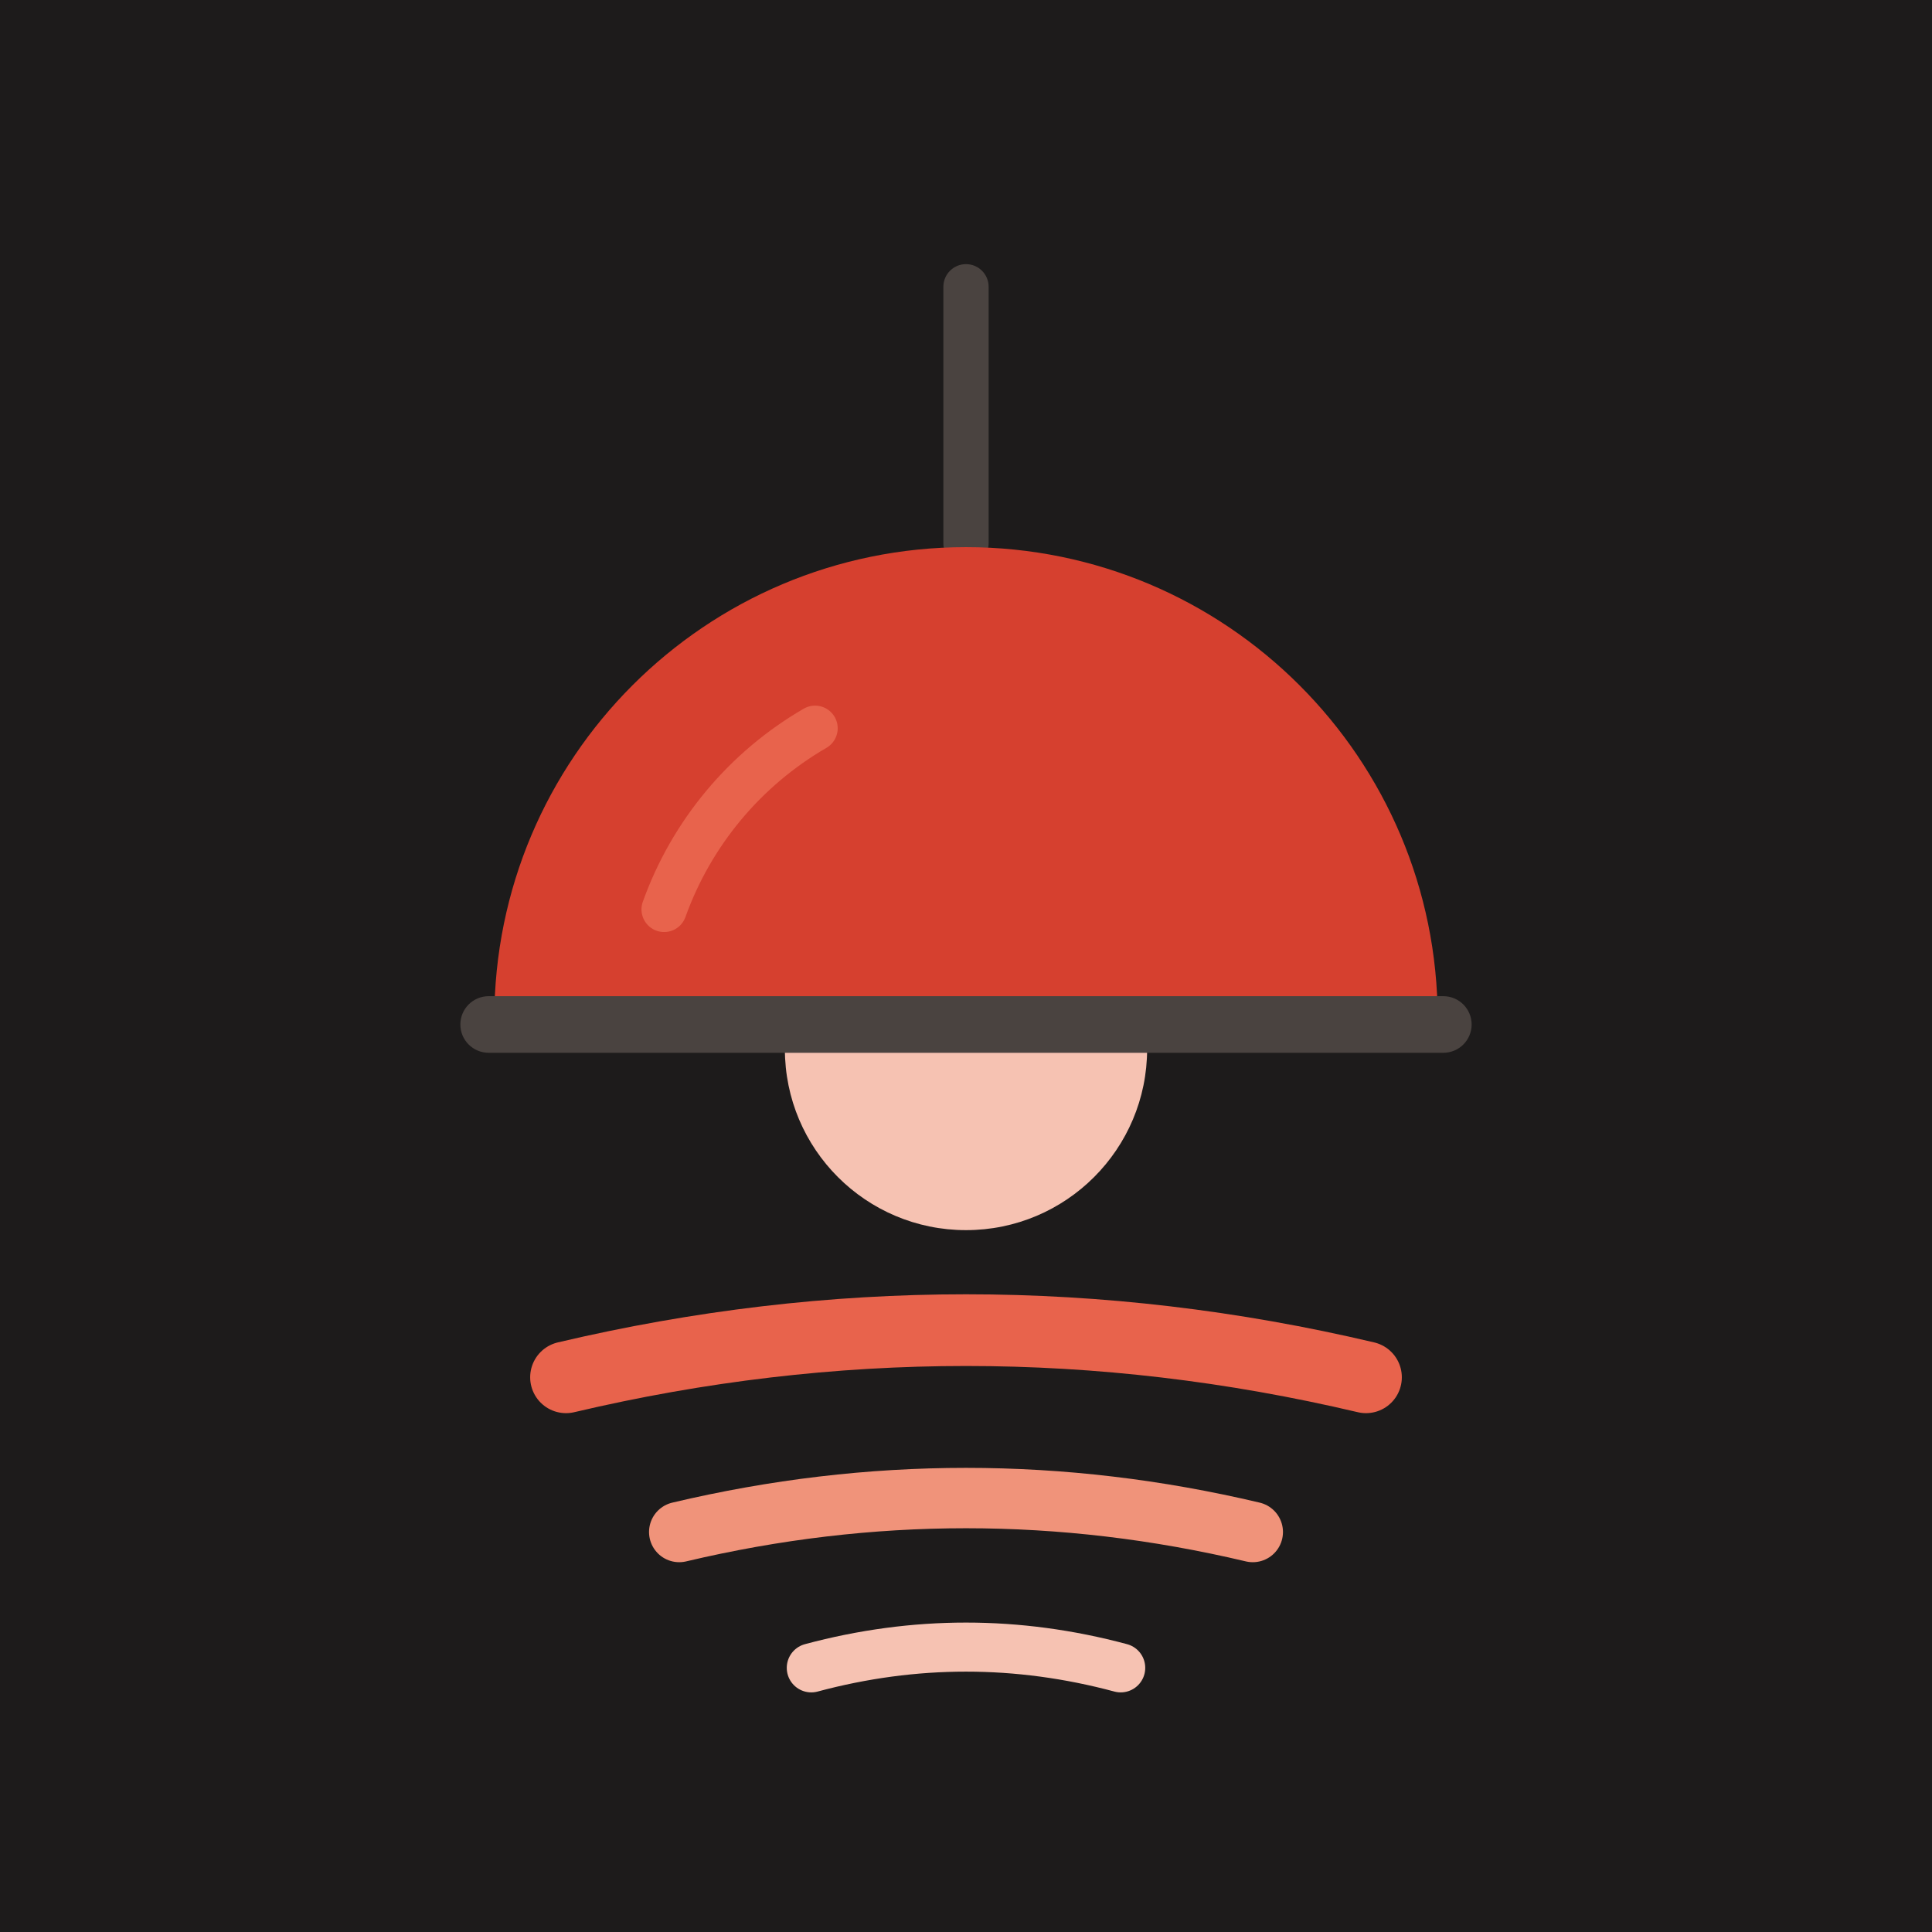
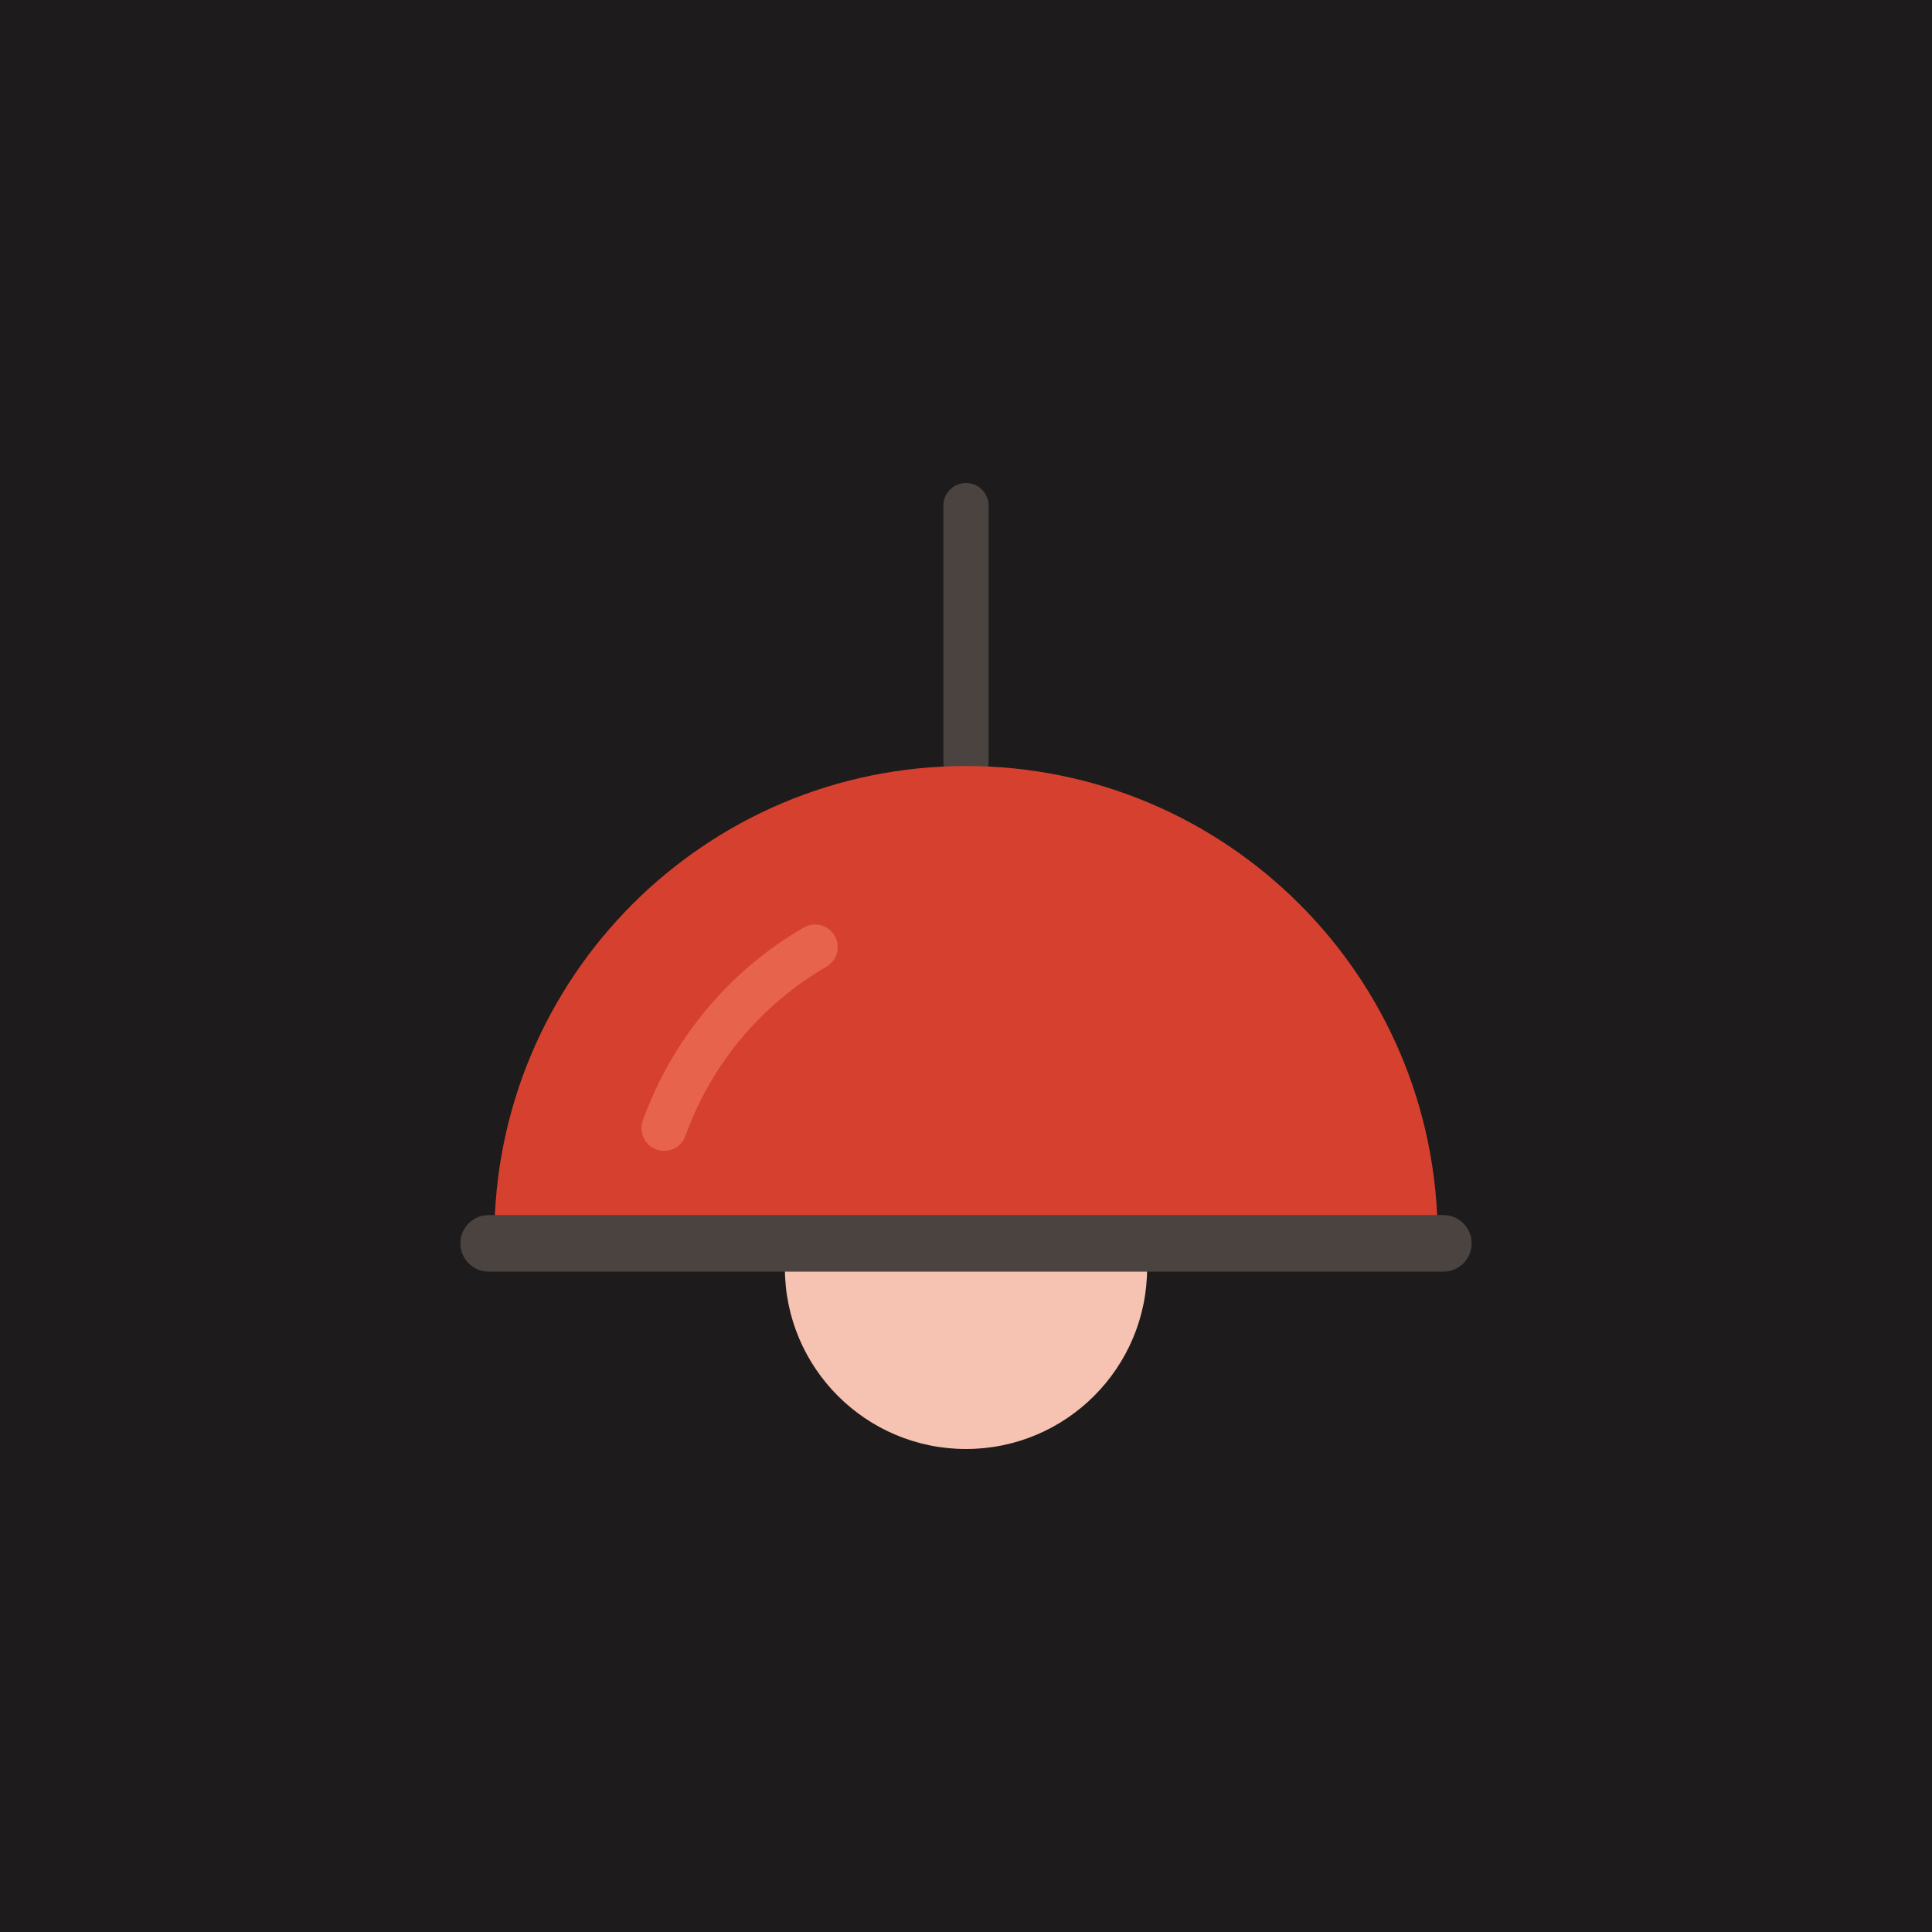
<svg xmlns="http://www.w3.org/2000/svg" viewBox="0 0 1024 1024" width="1024" height="1024">
  <rect width="1024" height="1024" fill="#1d1b1b" />
-   <rect x="500" y="140" width="24" height="160" rx="12" fill="#4a4340" />
-   <path d="M262 540 A250 250 0 0 1 762 540 Z" fill="#d6402f" />
-   <path d="M352 482 A182 182 0 0 1 432 386" fill="none" stroke="#e8634c" stroke-width="24" stroke-linecap="round" />
-   <path d="M416 556 A96 96 0 0 0 608 556 Z" fill="#f6c2b2" />
-   <rect x="244" y="528" width="536" height="30" rx="15" fill="#4a4340" />
-   <path d="M300 730 Q512 680 724 730" fill="none" stroke="#e8634c" stroke-width="38" stroke-linecap="round" />
-   <path d="M360 812 Q512 776 664 812" fill="none" stroke="#f0937a" stroke-width="32" stroke-linecap="round" />
-   <path d="M430 884 Q512 862 594 884" fill="none" stroke="#f6c2b2" stroke-width="26" stroke-linecap="round" />
+   <g transform="translate(0 116)">
+     <rect x="500" y="140" width="24" height="160" rx="12" fill="#4a4340" />
+     <path d="M262 540 A250 250 0 0 1 762 540 Z" fill="#d6402f" />
+     <path d="M352 482 A182 182 0 0 1 432 386" fill="none" stroke="#e8634c" stroke-width="24" stroke-linecap="round" />
+     <path d="M416 556 A96 96 0 0 0 608 556 Z" fill="#f6c2b2" />
+     <rect x="244" y="528" width="536" height="30" rx="15" fill="#4a4340" />
+   </g>
</svg>
